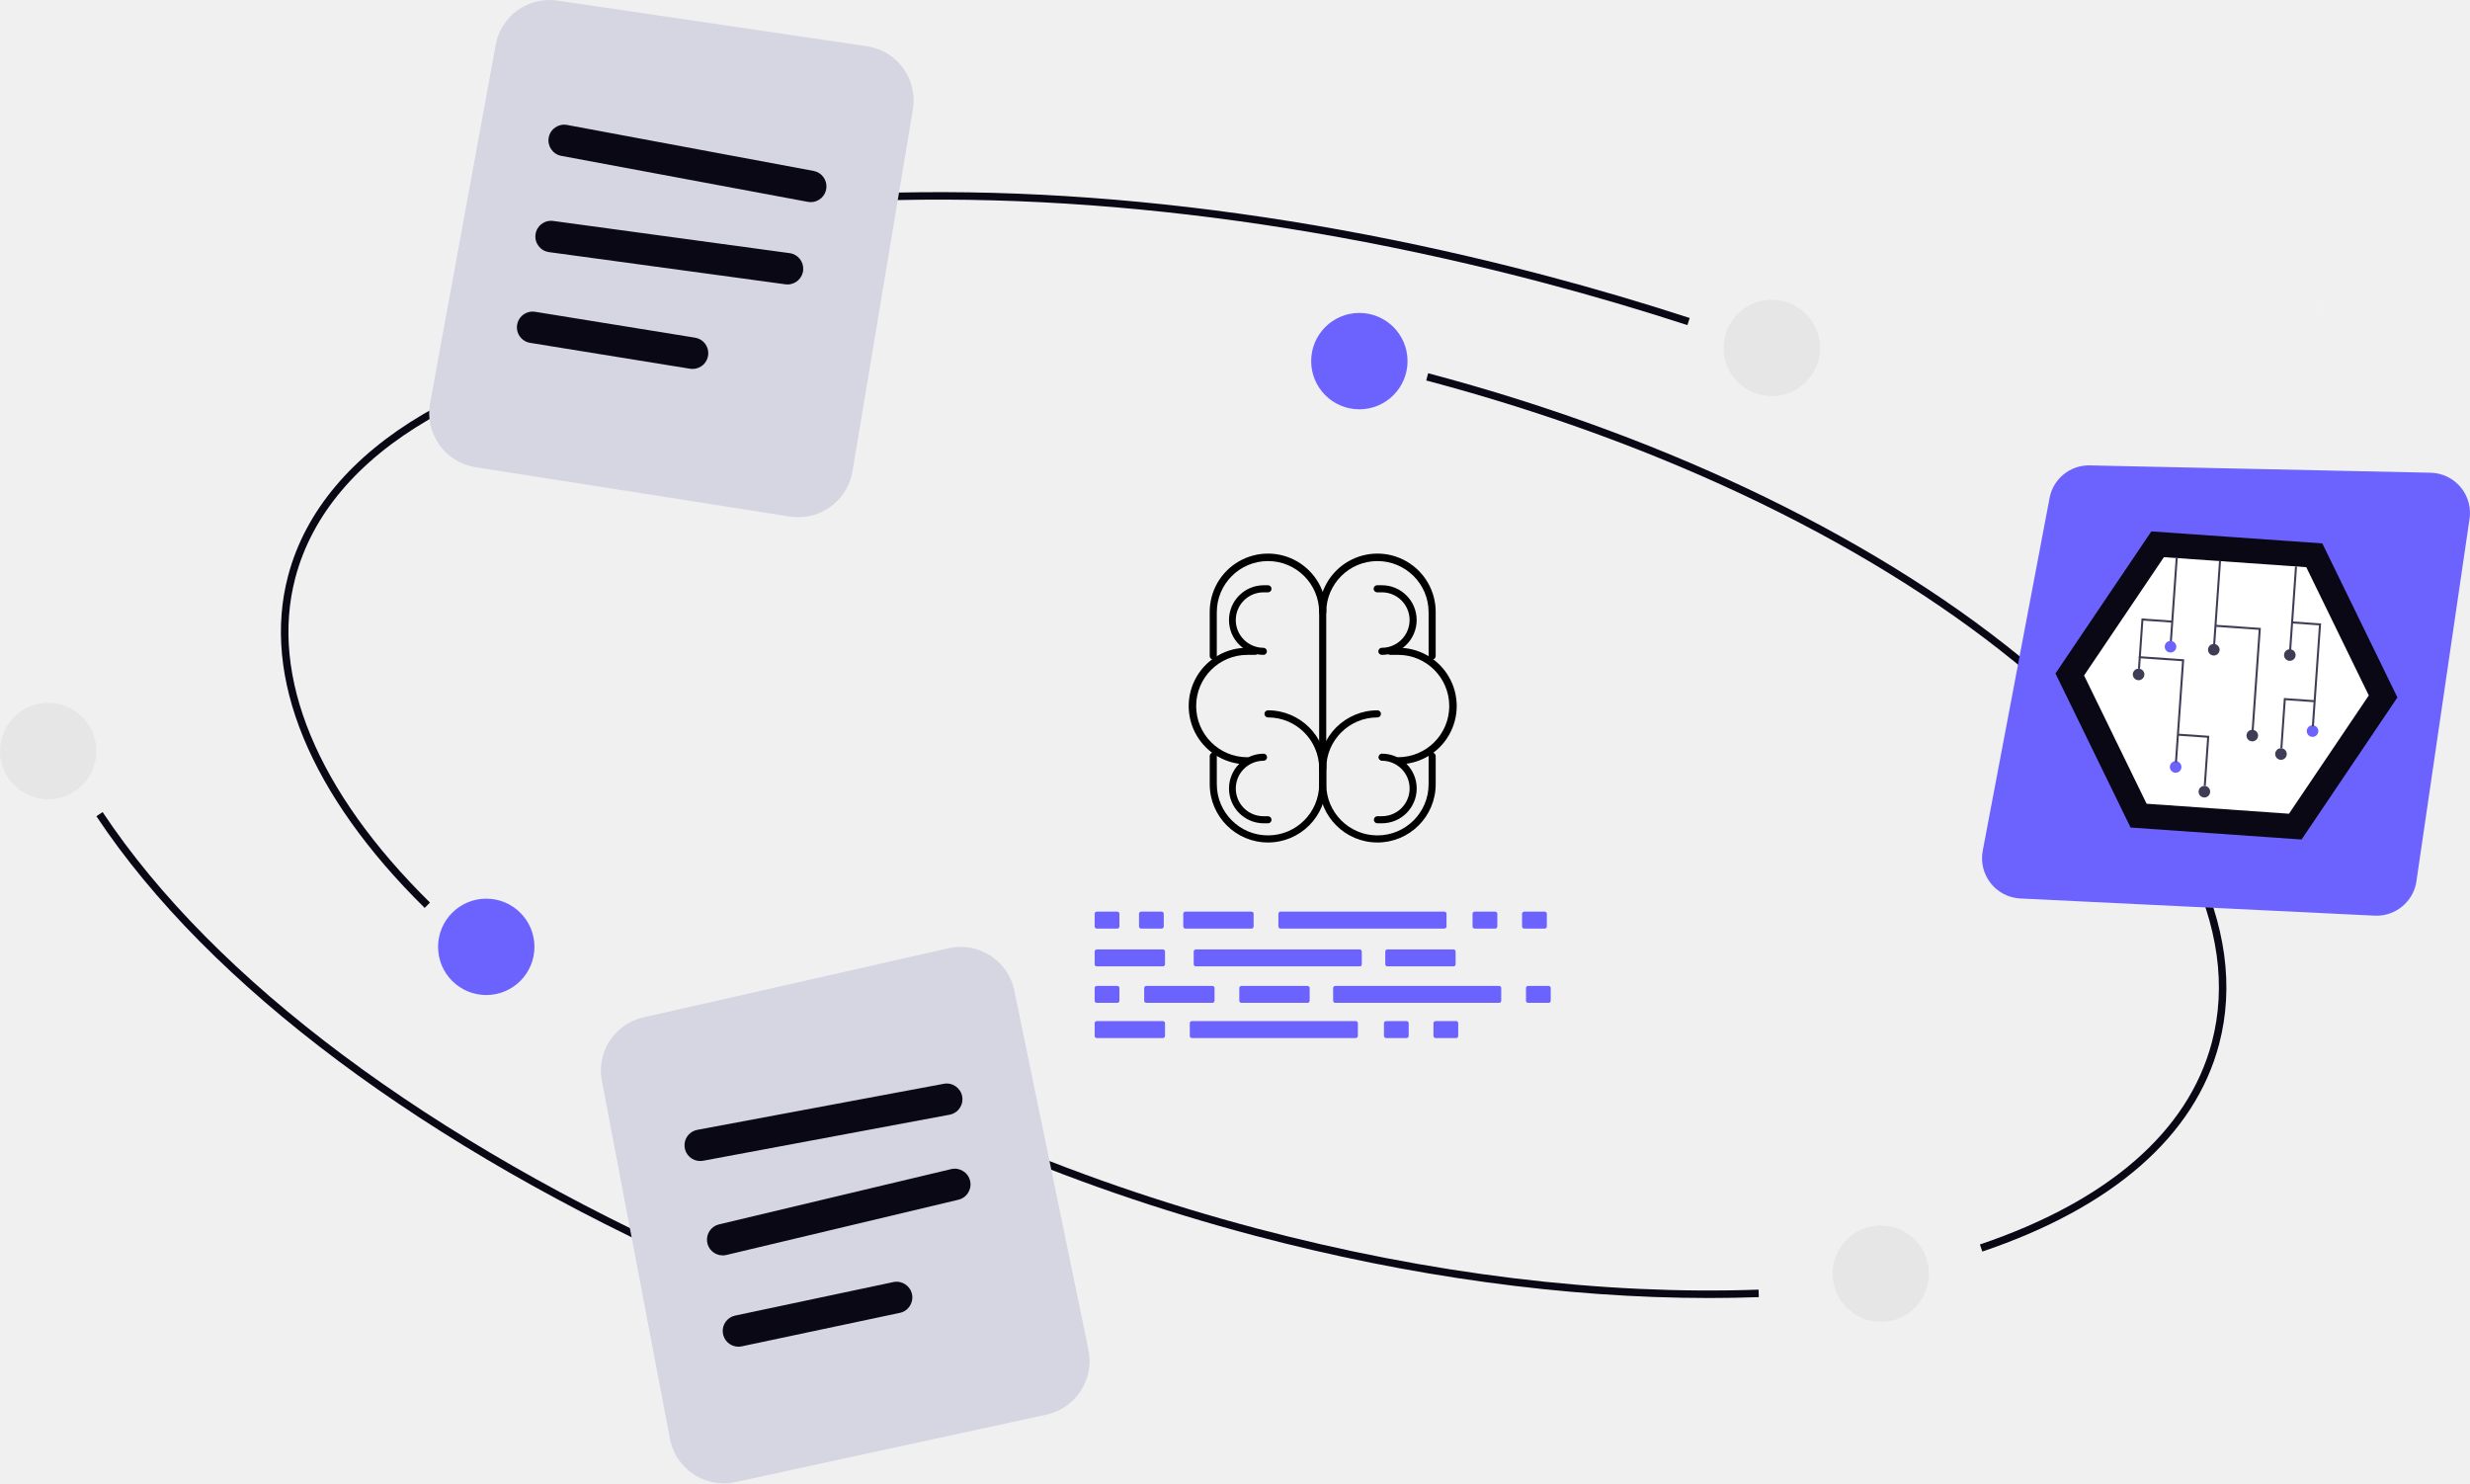
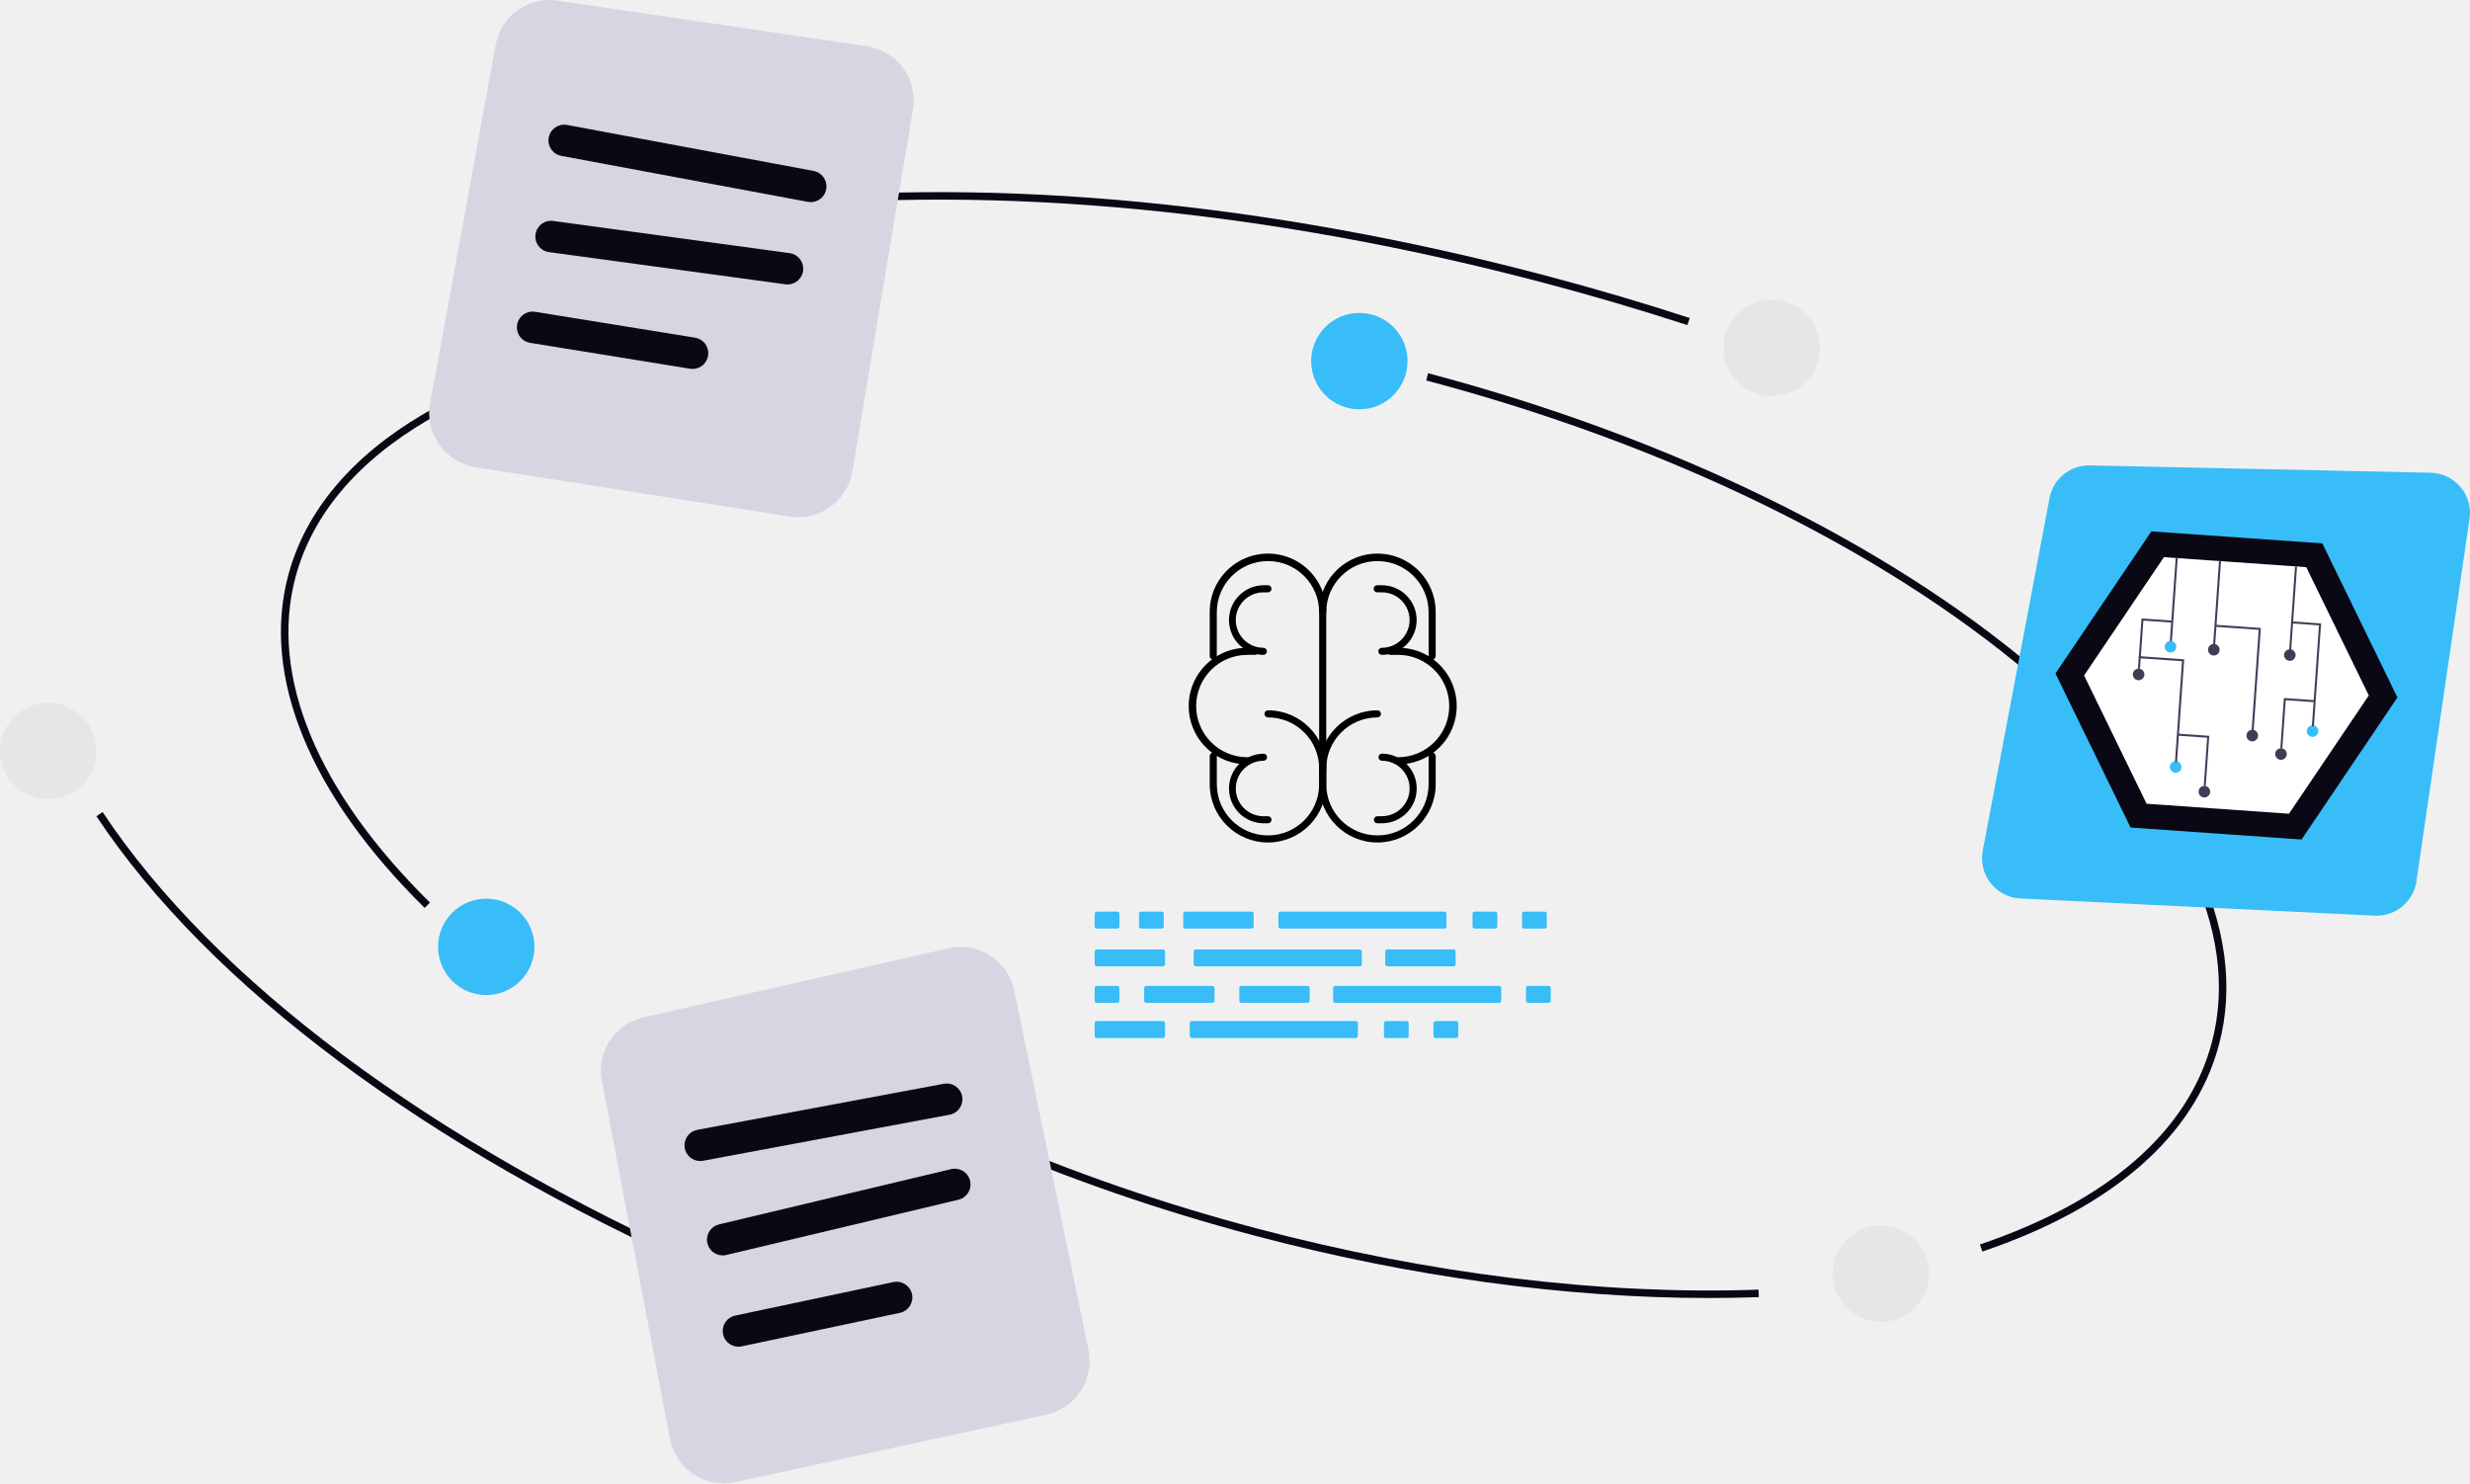
<svg xmlns="http://www.w3.org/2000/svg" width="960" height="576.518" viewBox="0 0 960 576.518" role="img" artist="Katerina Limpitsouni" source="https://undraw.co/">
  <g transform="translate(-319 -198.998)">
    <path d="M783.736,697.527c-55.712,0-116.253-8.279-176.384-24.2-74.364-19.687-142.548-49.4-197.179-85.934l1.617-2.42c54.38,36.354,122.249,65.934,196.306,85.539,66.924,17.719,134.347,25.928,194.961,23.761l.1,2.91Q793.559,697.529,783.736,697.527Z" transform="translate(199.432 5.953)" fill="#090814" />
    <path d="M774.466,376.589c-18.094-5.891-36.7-11.376-55.315-16.3-107.1-28.354-212.377-38.419-304.458-29.1l-.293-2.9c92.424-9.343,198.055.742,305.5,29.189,18.662,4.942,37.323,10.435,55.471,16.35Z" transform="translate(200.361 -51.234)" fill="#090814" />
    <path d="M317.339,593.467c-44.638-43.945-63.492-89.787-53.088-129.085,13.346-50.431,72.662-85.3,162.729-95.667l.333,2.894C338.5,381.83,280.1,415.915,267.072,465.118c-10.125,38.245,8.456,83.087,52.315,126.268Z" transform="translate(166.726 -41.602)" fill="#090814" />
    <path d="M804.043,727.346l-.933-2.757c49.825-16.856,80.99-43.984,90.124-78.484,11.61-43.855-13.613-94.748-71.021-143.3-57.7-48.8-140.908-89.3-234.3-114.013l.742-2.809c93.794,24.832,177.407,65.533,235.431,114.605,58.315,49.319,83.878,101.263,71.956,146.266C886.655,682.335,854.839,710.169,804.043,727.346Z" transform="translate(285.414 -41.921)" fill="#090814" />
    <path d="M432.855,714.081C323.385,665.521,239.03,602.54,195.331,536.716l2.426-1.605c43.4,65.372,127.309,127.986,236.276,176.316Z" transform="translate(161.131 -20.487)" fill="#090814" />
    <circle cx="18.728" cy="18.728" r="18.728" transform="translate(1031.265 675.289)" fill="#e6e6e6" />
    <path d="M441.549,598.259l-.287-.048a7.831,7.831,0,0,0,1.136-.855Z" transform="translate(206.269 8.677)" fill="#fff" />
    <path d="M910.526,362.259l.287-.048a7.829,7.829,0,0,1-1.136-.855Z" transform="translate(309.276 -43.221)" fill="#fff" />
    <path d="M343.549,295.259l-.287-.048a7.811,7.811,0,0,0,1.136-.855Z" transform="translate(184.716 -57.956)" fill="#fff" />
    <g transform="translate(485.809 198.998)">
      <path d="M787.942,266.035a21.322,21.322,0,0,1-3.289-.257L662.431,246.6a21.293,21.293,0,0,1-17.642-24.868l25.5-139.261a21.224,21.224,0,0,1,24.037-17.219L814.556,82.977a21.293,21.293,0,0,1,17.893,24.569L808.942,248.254a21.373,21.373,0,0,1-21.01,17.783Z" transform="translate(-644.441 -65.016)" fill="#d6d6e3" />
      <path d="M783.906,134.33a6.063,6.063,0,0,1-1.128-.106l-95.831-17.877a6.112,6.112,0,0,1,2.241-12.018l95.831,17.877a6.114,6.114,0,0,1-1.114,12.124Z" transform="translate(-635.6 -55.771)" fill="#090814" />
      <path d="M775.837,159.193a6.009,6.009,0,0,1-.835-.056l-91.878-12.511a6.112,6.112,0,1,1,1.651-12.112l91.878,12.512a6.112,6.112,0,0,1-.817,12.17Z" transform="translate(-636.57 -48.642)" fill="#090814" />
      <path d="M740.307,185.3a6.234,6.234,0,0,1-.983-.08l-62.1-10.049a6.113,6.113,0,1,1,1.954-12.068l62.1,10.049a6.114,6.114,0,0,1-.971,12.148Z" transform="translate(-637.924 -41.909)" fill="#090814" />
    </g>
    <g transform="translate(552.542 567.008)">
      <path d="M47.91,613.69a21.308,21.308,0,0,1-20.869-17.317L.592,457.3A21.208,21.208,0,0,1,16.8,432.557l118.53-26.849a21.288,21.288,0,0,1,25.553,16.454l28.839,139.71a21.359,21.359,0,0,1-16.34,25.111L52.473,613.2A21.521,21.521,0,0,1,47.91,613.69Z" transform="translate(-0.2 -405.182)" fill="#d6d6e3" />
      <path d="M32.6,478.285a6.114,6.114,0,0,1-1.116-12.124l95.825-17.9a6.113,6.113,0,0,1,2.245,12.018l-95.823,17.9a6.07,6.07,0,0,1-1.13.106Z" transform="translate(6.004 -395.053)" fill="#090814" />
      <path d="M39.661,508.645a6.114,6.114,0,0,1-1.4-12.062l90.2-21.471a6.114,6.114,0,1,1,2.831,11.9l-90.2,21.471a6.163,6.163,0,0,1-1.421.167Z" transform="translate(7.668 -388.735)" fill="#090814" />
      <path d="M44.609,535.753a6.114,6.114,0,0,1-1.26-12.094l61.54-13.033a6.113,6.113,0,0,1,2.534,11.96l-61.54,13.033a6.166,6.166,0,0,1-1.274.135Z" transform="translate(8.839 -380.358)" fill="#090814" />
    </g>
    <circle cx="18.728" cy="18.728" r="18.728" transform="translate(988.901 315.5)" fill="#e6e6e6" />
-     <circle cx="18.728" cy="18.728" r="18.728" transform="translate(828.603 320.623)" fill="#6c63ff" />
-     <circle cx="18.728" cy="18.728" r="18.728" transform="translate(489.262 548.271)" fill="#6c63ff" />
+     <circle cx="18.728" cy="18.728" r="18.728" transform="translate(828.603 320.623)" fill="#38bdf8" />
+     <circle cx="18.728" cy="18.728" r="18.728" transform="translate(489.262 548.271)" fill="#38bdf8" />
    <circle cx="18.728" cy="18.728" r="18.728" transform="translate(319 472.171)" fill="#e6e6e6" />
    <g transform="translate(744.452 414.304)">
      <g transform="translate(36.699)">
        <path d="M33.647,63.365A22.647,22.647,0,0,1,11,40.714V34.643A22.646,22.646,0,0,1,33.643,12a1.378,1.378,0,1,1,0,2.756A19.891,19.891,0,0,0,13.756,34.647v6.072a19.891,19.891,0,0,0,39.782,0V29.784a1.378,1.378,0,1,1,2.756,0V40.718A22.647,22.647,0,0,1,33.638,63.369Z" transform="translate(39.559 48.768)" />
        <path d="M26.643,63.366A22.646,22.646,0,0,1,4,40.723V29.785a1.378,1.378,0,1,1,2.756,0V40.719a19.891,19.891,0,1,0,39.782,0V34.644A19.89,19.89,0,0,0,26.647,14.757a1.378,1.378,0,1,1,0-2.756A22.646,22.646,0,0,1,49.285,34.639v6.076A22.647,22.647,0,0,1,26.634,63.366Z" transform="translate(4.026 48.767)" />
        <path d="M54.915,43.039a1.378,1.378,0,0,1-1.378-1.378V24.647a19.891,19.891,0,1,0-39.782,0,1.378,1.378,0,0,1-2.756,0,22.646,22.646,0,1,1,45.291,0l0,17.014a1.378,1.378,0,0,1-1.374,1.378Z" transform="translate(39.559 -2)" />
        <path d="M47.915,86.789a1.378,1.378,0,0,1-1.378-1.378V24.647a19.891,19.891,0,0,0-39.782,0V41.661a1.378,1.378,0,1,1-2.756,0V24.647a22.646,22.646,0,1,1,45.291,0l0,60.752a1.378,1.378,0,0,1-1.374,1.39Z" transform="translate(4.022 -2)" />
        <g transform="translate(71.815 12.151)">
          <path d="M20.446,53.292a1.378,1.378,0,0,1,0-2.756,19.891,19.891,0,1,0,0-39.782H17.408a1.378,1.378,0,1,1,0-2.756h3.038a22.646,22.646,0,1,1,0,45.291Z" transform="translate(-11.034 16.307)" />
          <path d="M19.141,35.061a1.378,1.378,0,1,1,0-2.756,10.776,10.776,0,1,0,0-21.553l-1.736,0A1.378,1.378,0,1,1,17.4,8h1.736a13.531,13.531,0,0,1,0,27.062Z" transform="translate(-16.027 -7.999)" />
          <path d="M19.084,35.061H17.348a1.378,1.378,0,1,1,0-2.756h1.736a10.776,10.776,0,1,0,0-21.553,1.378,1.378,0,0,1,0-2.754,13.531,13.531,0,1,1,0,27.062Z" transform="translate(-15.958 57.463)" />
        </g>
        <g transform="translate(0 12.155)">
          <path d="M38.646,53.291A22.646,22.646,0,1,1,38.646,8l3.038,0a1.378,1.378,0,1,1,0,2.756H38.646a19.891,19.891,0,1,0,0,39.782,1.378,1.378,0,1,1,0,2.756Z" transform="translate(-15.999 16.305)" />
          <path d="M29.53,35.061A13.531,13.531,0,0,1,29.53,8h1.736a1.378,1.378,0,0,1,0,2.756H29.53a10.776,10.776,0,1,0,0,21.553,1.378,1.378,0,0,1,0,2.754Z" transform="translate(-0.602 -7.999)" />
          <path d="M31.266,35.061H29.53A13.531,13.531,0,0,1,29.53,8a1.378,1.378,0,1,1,0,2.756,10.776,10.776,0,1,0,0,21.553l1.736,0a1.378,1.378,0,0,1,0,2.756Z" transform="translate(-0.598 57.463)" />
        </g>
      </g>
      <g transform="translate(0 139.01)">
-         <rect width="27.348" height="6.583" rx="0.817" transform="translate(34.439)" fill="#6c63ff" />
-         <rect width="9.621" height="6.583" rx="0.817" transform="translate(146.878)" fill="#6c63ff" />
-         <rect width="9.621" height="6.583" rx="0.817" transform="translate(166.124)" fill="#6c63ff" />
-         <rect width="65.337" height="6.583" rx="0.817" transform="translate(71.413)" fill="#6c63ff" />
-         <rect width="27.348" height="6.583" rx="0.817" transform="translate(0 42.545)" fill="#6c63ff" />
-         <rect width="9.621" height="6.583" rx="0.817" transform="translate(112.439 42.545)" fill="#6c63ff" />
-         <rect width="9.621" height="6.583" rx="0.817" transform="translate(131.685 42.545)" fill="#6c63ff" />
-         <rect width="65.337" height="6.583" rx="0.817" transform="translate(36.973 42.545)" fill="#6c63ff" />
-         <rect width="27.348" height="6.583" rx="0.817" transform="translate(112.947 14.689)" fill="#6c63ff" />
-         <rect width="27.348" height="6.583" rx="0.817" transform="translate(0 14.689)" fill="#6c63ff" />
-         <rect width="9.621" height="6.583" rx="0.817" fill="#6c63ff" />
-         <rect width="9.621" height="6.583" rx="0.817" transform="translate(0 28.867)" fill="#6c63ff" />
-         <rect width="65.337" height="6.583" rx="0.817" transform="translate(38.492 14.689)" fill="#6c63ff" />
-         <rect width="27.348" height="6.583" rx="0.817" transform="translate(56.219 28.867)" fill="#6c63ff" />
-         <rect width="27.348" height="6.583" rx="0.817" transform="translate(19.246 28.867)" fill="#6c63ff" />
-         <rect width="9.621" height="6.583" rx="0.817" transform="translate(17.244)" fill="#6c63ff" />
-         <rect width="9.621" height="6.583" rx="0.817" transform="translate(167.643 28.867)" fill="#6c63ff" />
-         <rect width="65.337" height="6.583" rx="0.817" transform="translate(92.685 28.867)" fill="#6c63ff" />
+         <rect width="27.348" height="6.583" rx="0.817" transform="translate(34.439)" fill="#38bdf8" />
+         <rect width="9.621" height="6.583" rx="0.817" transform="translate(146.878)" fill="#38bdf8" />
+         <rect width="9.621" height="6.583" rx="0.817" transform="translate(166.124)" fill="#38bdf8" />
+         <rect width="65.337" height="6.583" rx="0.817" transform="translate(71.413)" fill="#38bdf8" />
+         <rect width="27.348" height="6.583" rx="0.817" transform="translate(0 42.545)" fill="#38bdf8" />
+         <rect width="9.621" height="6.583" rx="0.817" transform="translate(112.439 42.545)" fill="#38bdf8" />
+         <rect width="9.621" height="6.583" rx="0.817" transform="translate(131.685 42.545)" fill="#38bdf8" />
+         <rect width="65.337" height="6.583" rx="0.817" transform="translate(36.973 42.545)" fill="#38bdf8" />
+         <rect width="27.348" height="6.583" rx="0.817" transform="translate(112.947 14.689)" fill="#38bdf8" />
+         <rect width="27.348" height="6.583" rx="0.817" transform="translate(0 14.689)" fill="#38bdf8" />
+         <rect width="9.621" height="6.583" rx="0.817" fill="#38bdf8" />
+         <rect width="9.621" height="6.583" rx="0.817" transform="translate(0 28.867)" fill="#38bdf8" />
+         <rect width="65.337" height="6.583" rx="0.817" transform="translate(38.492 14.689)" fill="#38bdf8" />
+         <rect width="27.348" height="6.583" rx="0.817" transform="translate(56.219 28.867)" fill="#38bdf8" />
+         <rect width="27.348" height="6.583" rx="0.817" transform="translate(19.246 28.867)" fill="#38bdf8" />
+         <rect width="9.621" height="6.583" rx="0.817" transform="translate(17.244)" fill="#38bdf8" />
+         <rect width="9.621" height="6.583" rx="0.817" transform="translate(167.643 28.867)" fill="#38bdf8" />
+         <rect width="65.337" height="6.583" rx="0.817" transform="translate(92.685 28.867)" fill="#38bdf8" />
      </g>
    </g>
    <g transform="translate(1089.343 379.876)">
-       <path d="M153.358,175.013a15.718,15.718,0,0,0,15.369-12.672L189.371,21.474a15.652,15.652,0,0,0-15.03-18.626L41.953,0A15.551,15.551,0,0,0,26.239,12.737L.273,149.777A15.652,15.652,0,0,0,14.8,168.316l137.712,6.673c.283.016.566.024.847.024Z" transform="translate(0 0.003)" fill="#6c63ff" />
+       <path d="M153.358,175.013a15.718,15.718,0,0,0,15.369-12.672L189.371,21.474a15.652,15.652,0,0,0-15.03-18.626L41.953,0A15.551,15.551,0,0,0,26.239,12.737L.273,149.777A15.652,15.652,0,0,0,14.8,168.316l137.712,6.673c.283.016.566.024.847.024Z" transform="translate(0 0.003)" fill="#38bdf8" />
      <g transform="translate(24.534 23.323)">
        <path d="M99.881,0H33.293L0,57.66l33.293,57.664H99.881L133.168,57.66Z" transform="matrix(0.998, 0.07, -0.07, 0.998, 8.045, 0)" fill="#090814" />
        <path d="M27.719,96.021H83.163l27.719-48.01L83.163,0H27.719L0,48.01Z" transform="matrix(0.998, 0.07, -0.07, 0.998, 18.49, 10.408)" fill="#fff" />
        <rect width="0.79" height="32.617" transform="matrix(0.998, 0.07, -0.07, 0.998, 50.735, 12.712)" fill="#3f3d56" />
-         <ellipse cx="2.249" cy="2.249" rx="2.249" ry="2.249" transform="matrix(0.998, 0.07, -0.07, 0.998, 46.636, 44.747)" fill="#6c63ff" />
+         <ellipse cx="2.249" cy="2.249" rx="2.249" ry="2.249" transform="matrix(0.998, 0.07, -0.07, 0.998, 46.636, 44.747)" fill="#38bdf8" />
        <rect width="0.79" height="32.617" transform="matrix(0.998, 0.07, -0.07, 0.998, 67.564, 13.887)" fill="#3f3d56" />
        <ellipse cx="2.249" cy="2.249" rx="2.249" ry="2.249" transform="matrix(0.998, 0.07, -0.07, 0.998, 63.465, 45.923)" fill="#3f3d56" />
        <rect width="0.79" height="32.617" transform="matrix(0.998, 0.07, -0.07, 0.998, 97.109, 15.953)" fill="#3f3d56" />
        <ellipse cx="2.249" cy="2.249" rx="2.249" ry="2.249" transform="matrix(0.998, 0.07, -0.07, 0.998, 93.01, 47.989)" fill="#3f3d56" />
        <ellipse cx="2.249" cy="2.249" rx="2.249" ry="2.249" transform="matrix(0.998, 0.07, -0.07, 0.998, 78.42, 79.287)" fill="#3f3d56" />
        <ellipse cx="2.249" cy="2.249" rx="2.249" ry="2.249" transform="matrix(0.998, 0.07, -0.07, 0.998, 34.231, 55.525)" fill="#3f3d56" />
        <path d="M17.641,40.094h-.79V.79H0V0H17.641Z" transform="matrix(0.998, 0.07, -0.07, 0.998, 66.229, 38.622)" fill="#3f3d56" />
-         <ellipse cx="2.249" cy="2.249" rx="2.249" ry="2.249" transform="matrix(0.998, 0.07, -0.07, 0.998, 48.63, 91.484)" fill="#6c63ff" />
+         <ellipse cx="2.249" cy="2.249" rx="2.249" ry="2.249" transform="matrix(0.998, 0.07, -0.07, 0.998, 48.63, 91.484)" fill="#38bdf8" />
        <path d="M17.641,40.094h-.79V.79H0V0H17.641Z" transform="matrix(0.998, 0.07, -0.07, 0.998, 36.439, 50.814)" fill="#3f3d56" />
-         <ellipse cx="2.249" cy="2.249" rx="2.249" ry="2.249" transform="matrix(0.998, 0.07, -0.07, 0.998, 101.842, 77.543)" fill="#6c63ff" />
+         <ellipse cx="2.249" cy="2.249" rx="2.249" ry="2.249" transform="matrix(0.998, 0.07, -0.07, 0.998, 101.842, 77.543)" fill="#38bdf8" />
        <path d="M11.643,40.094h-.79V.79H0V0H11.641Z" transform="matrix(0.998, 0.07, -0.07, 0.998, 95.636, 37.293)" fill="#3f3d56" />
        <path d="M.79,19.541H0V0H12.024V.79H.79Z" transform="matrix(0.998, 0.07, -0.07, 0.998, 37.444, 36.164)" fill="#3f3d56" />
        <ellipse cx="2.249" cy="2.249" rx="2.249" ry="2.249" transform="matrix(0.998, 0.07, -0.07, 0.998, 59.795, 101.098)" fill="#3f3d56" />
        <path d="M12.024,19.543h-.79V.792H0V0H12.017Z" transform="matrix(0.998, 0.07, -0.07, 0.998, 51.8, 80.949)" fill="#3f3d56" />
        <ellipse cx="2.249" cy="2.249" rx="2.249" ry="2.249" transform="matrix(0.998, 0.07, -0.07, 0.998, 89.568, 86.456)" fill="#3f3d56" />
        <path d="M.79,19.541H0V0H12.017V.79H.783Z" transform="matrix(0.998, 0.07, -0.07, 0.998, 92.783, 67.091)" fill="#3f3d56" />
      </g>
    </g>
  </g>
</svg>
